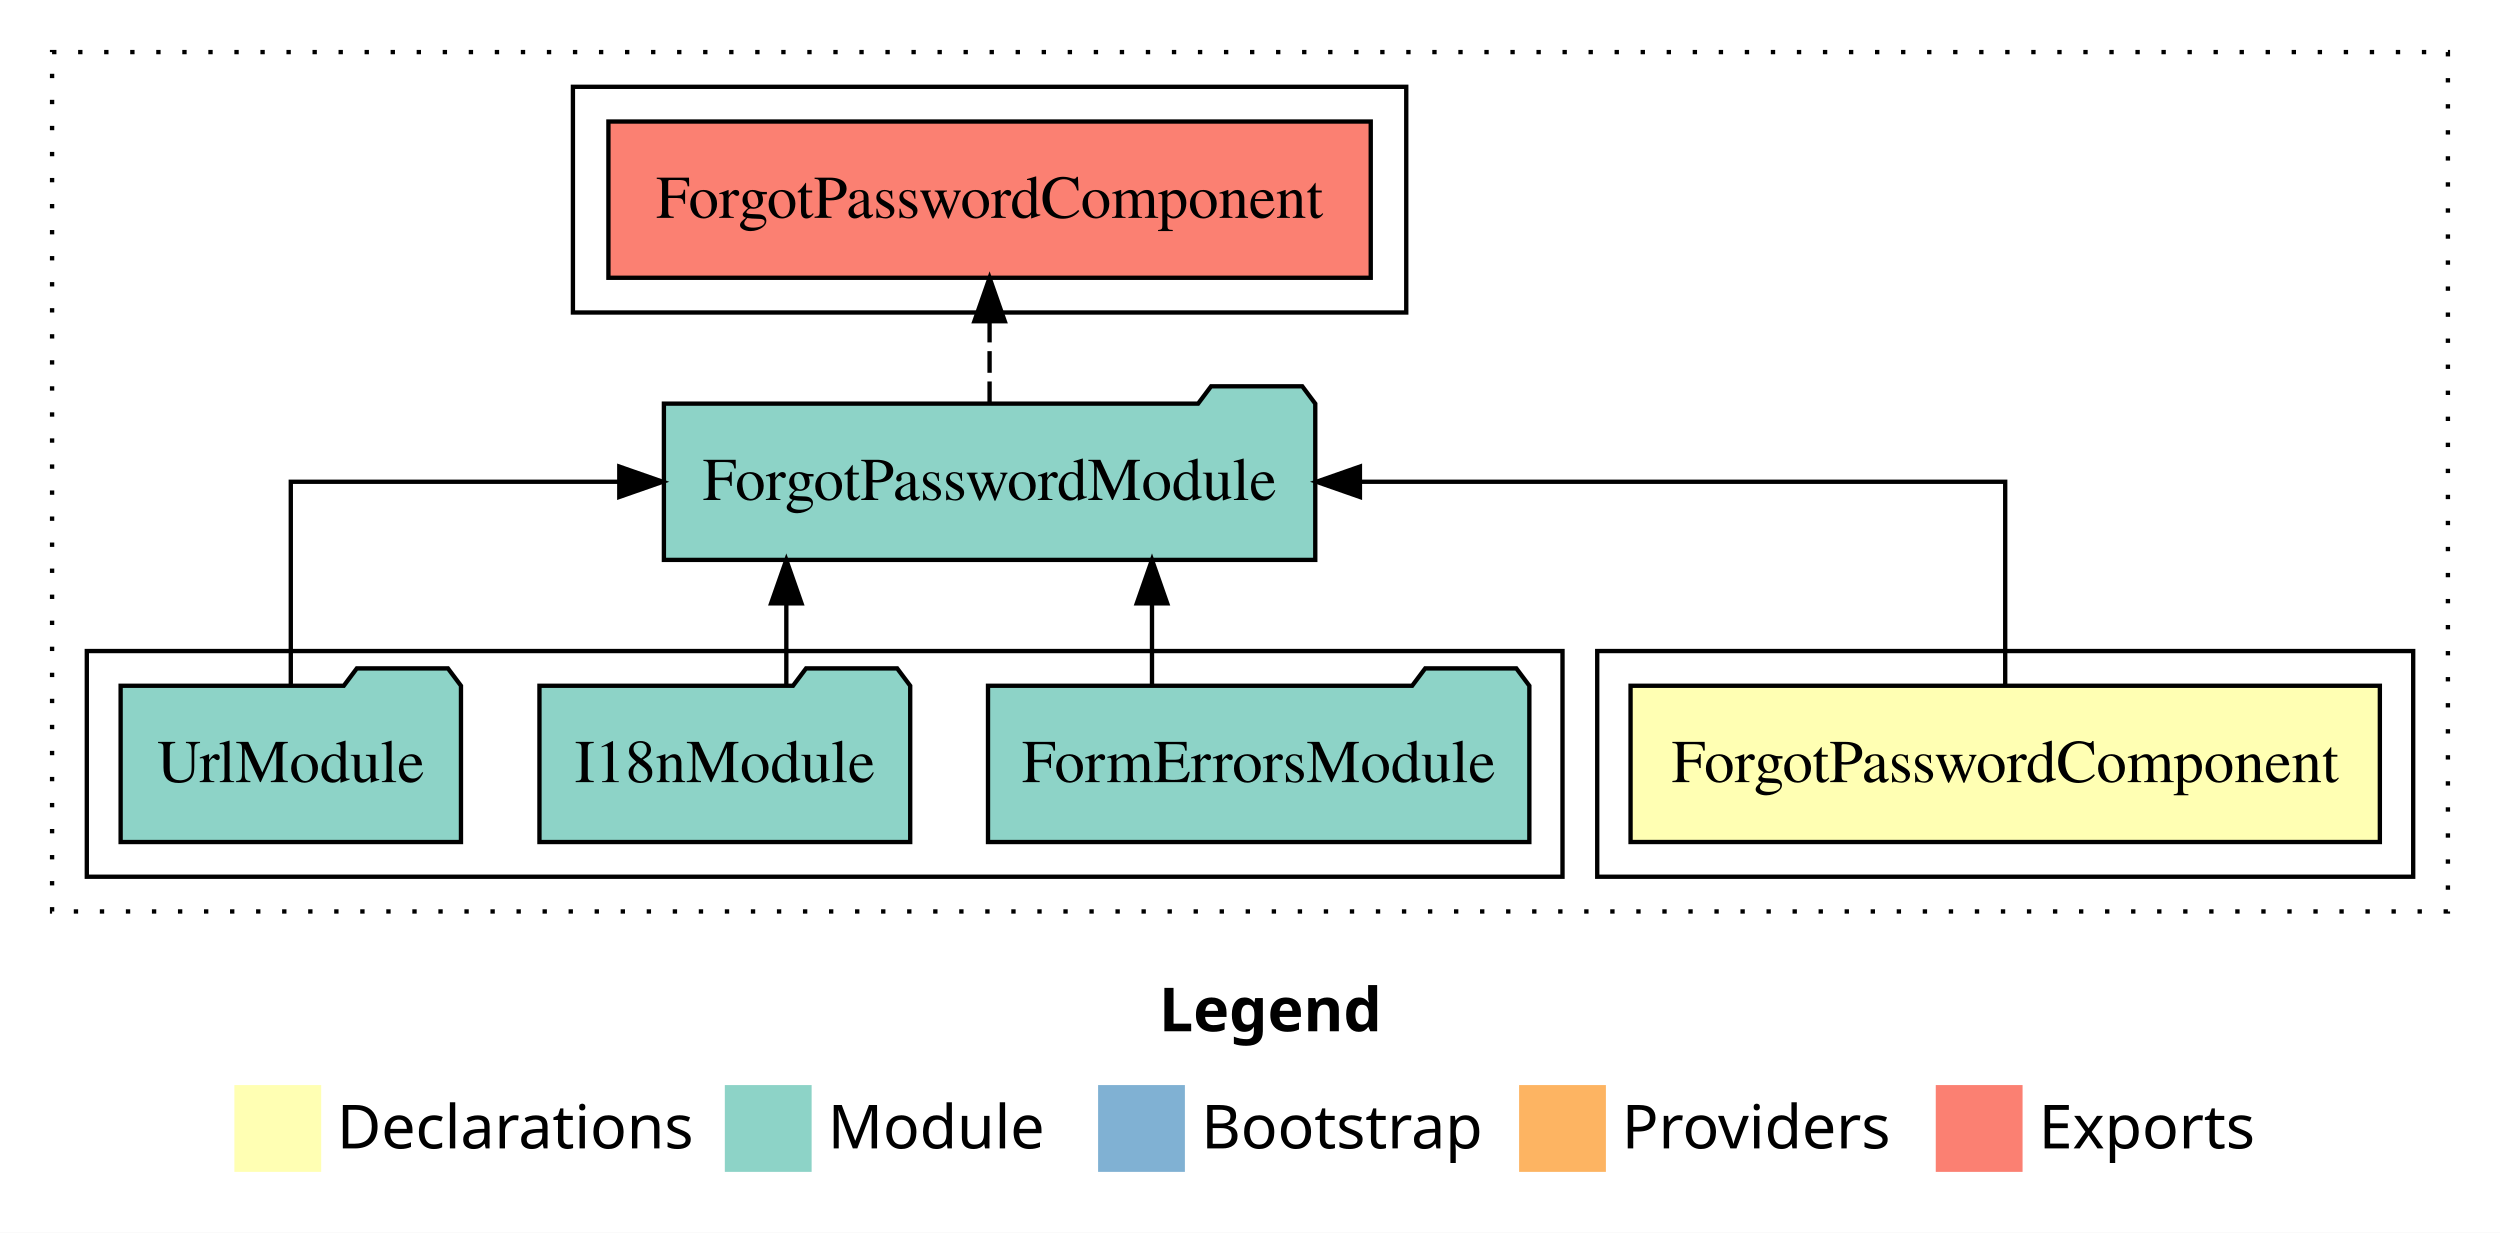
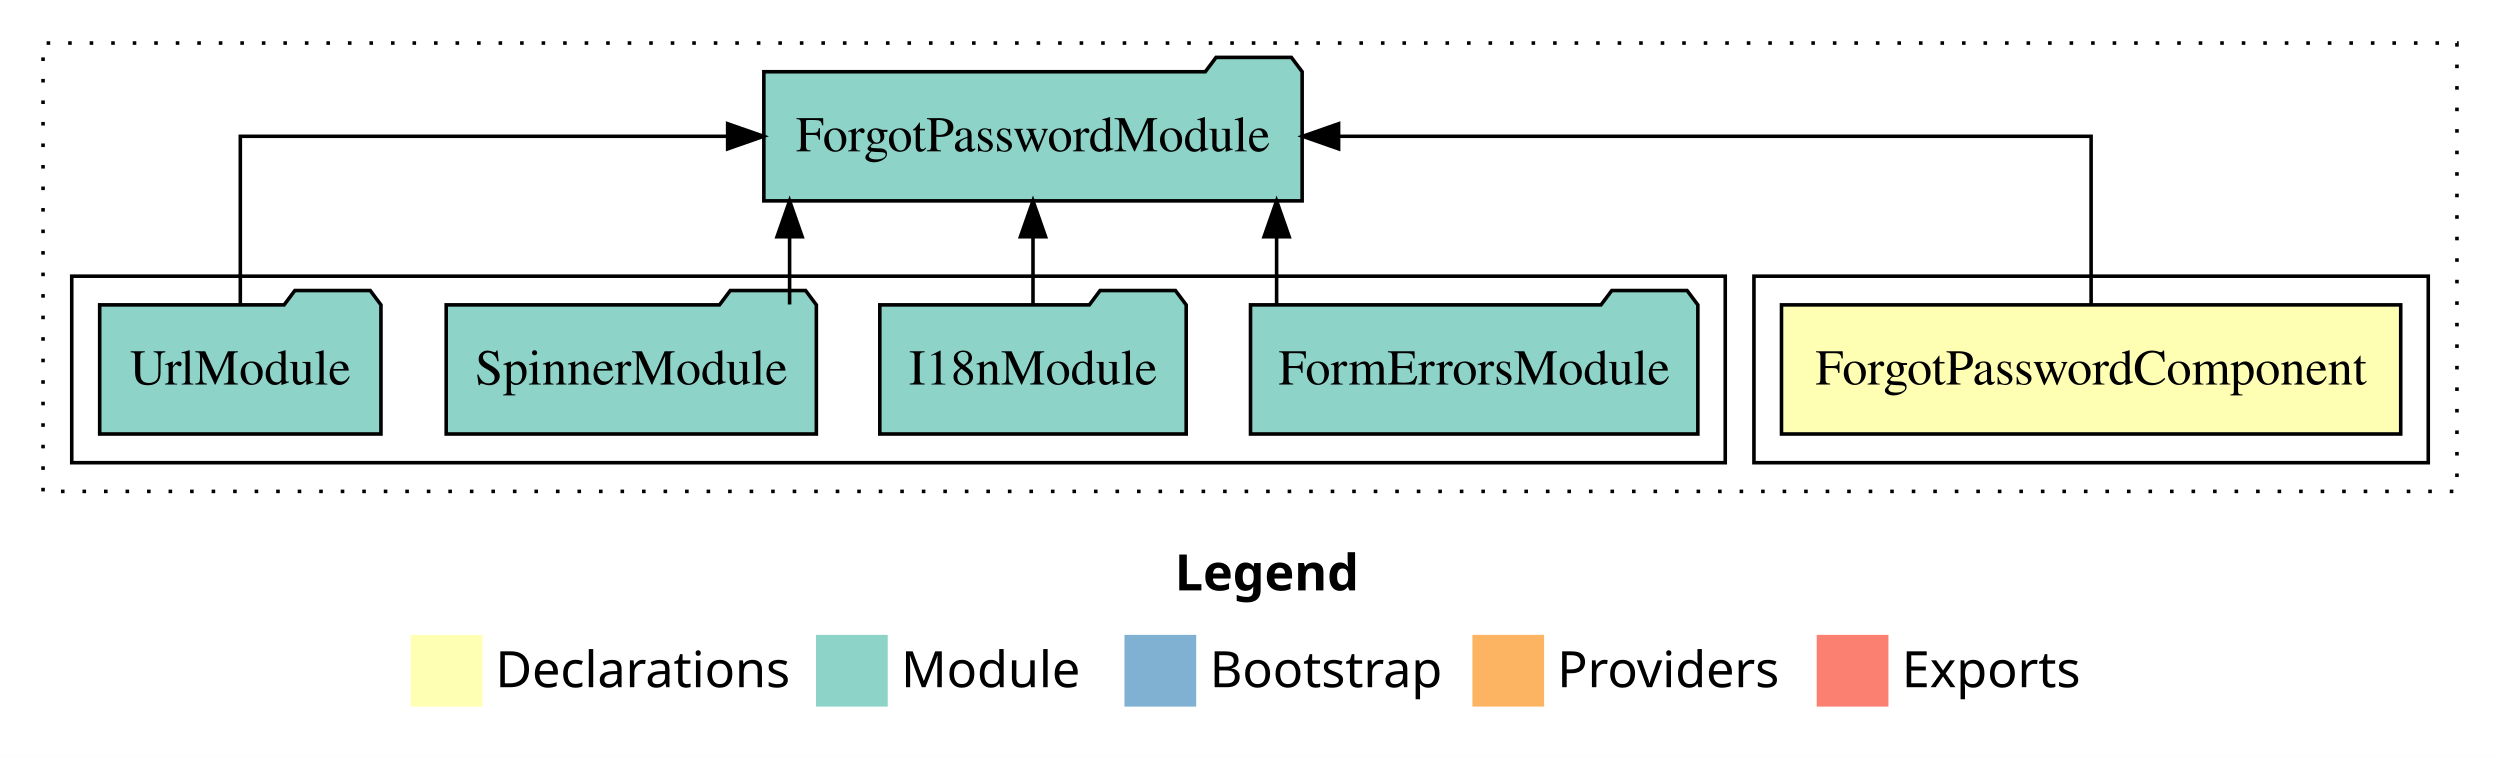
- <svg xmlns="http://www.w3.org/2000/svg" width="576pt" height="284pt" viewBox="0.00 0.00 576.00 284.00">
-   <g id="graph0" class="graph" transform="scale(1 1) rotate(0) translate(4 280)">
-     <polygon fill="#ffffff" stroke="transparent" points="-4,4 -4,-280 572,-280 572,4 -4,4" />
-     <text text-anchor="start" x="263.009" y="-42.4" font-family="sans-serif" font-weight="bold" font-size="14.00" fill="#000000">Legend</text>
-     <polygon fill="#ffffb3" stroke="transparent" points="50,-10 50,-30 70,-30 70,-10 50,-10" />
-     <text text-anchor="start" x="73.629" y="-15.4" font-family="sans-serif" font-size="14.00" fill="#000000">  Declarations</text>
-     <polygon fill="#8dd3c7" stroke="transparent" points="163,-10 163,-30 183,-30 183,-10 163,-10" />
-     <text text-anchor="start" x="186.725" y="-15.4" font-family="sans-serif" font-size="14.00" fill="#000000">  Module</text>
-     <polygon fill="#80b1d3" stroke="transparent" points="249,-10 249,-30 269,-30 269,-10 249,-10" />
-     <text text-anchor="start" x="272.781" y="-15.4" font-family="sans-serif" font-size="14.00" fill="#000000">  Bootstrap</text>
-     <polygon fill="#fdb462" stroke="transparent" points="346,-10 346,-30 366,-30 366,-10 346,-10" />
-     <text text-anchor="start" x="369.673" y="-15.4" font-family="sans-serif" font-size="14.00" fill="#000000">  Providers</text>
-     <polygon fill="#fb8072" stroke="transparent" points="442,-10 442,-30 462,-30 462,-10 442,-10" />
-     <text text-anchor="start" x="465.726" y="-15.4" font-family="sans-serif" font-size="14.00" fill="#000000">  Exports</text>
+ <svg xmlns="http://www.w3.org/2000/svg" width="697pt" height="211pt" viewBox="0.00 0.00 697.00 211.00">
+   <g id="graph0" class="graph" transform="scale(1 1) rotate(0) translate(4 207)">
+     <polygon fill="white" stroke="transparent" points="-4,4 -4,-207 693,-207 693,4 -4,4" />
+     <text text-anchor="start" x="323.51" y="-42.4" font-family="sans-serif" font-weight="bold" font-size="14.00">Legend</text>
+     <polygon fill="#ffffb3" stroke="transparent" points="110.5,-10 110.5,-30 130.5,-30 130.5,-10 110.5,-10" />
+     <text text-anchor="start" x="134.13" y="-15.4" font-family="sans-serif" font-size="14.00">  Declarations</text>
+     <polygon fill="#8dd3c7" stroke="transparent" points="223.5,-10 223.5,-30 243.5,-30 243.5,-10 223.5,-10" />
+     <text text-anchor="start" x="247.23" y="-15.4" font-family="sans-serif" font-size="14.00">  Module</text>
+     <polygon fill="#80b1d3" stroke="transparent" points="309.5,-10 309.5,-30 329.5,-30 329.5,-10 309.5,-10" />
+     <text text-anchor="start" x="333.28" y="-15.4" font-family="sans-serif" font-size="14.00">  Bootstrap</text>
+     <polygon fill="#fdb462" stroke="transparent" points="406.5,-10 406.5,-30 426.5,-30 426.5,-10 406.5,-10" />
+     <text text-anchor="start" x="430.17" y="-15.4" font-family="sans-serif" font-size="14.00">  Providers</text>
+     <polygon fill="#fb8072" stroke="transparent" points="502.5,-10 502.5,-30 522.5,-30 522.5,-10 502.5,-10" />
+     <text text-anchor="start" x="526.23" y="-15.4" font-family="sans-serif" font-size="14.00">  Exports</text>
    <g id="clust1" class="cluster">
-       <polygon fill="none" stroke="#000000" stroke-dasharray="1,5" points="8,-70 8,-268 560,-268 560,-70 8,-70" />
+       <polygon fill="none" stroke="black" stroke-dasharray="1,5" points="8,-70 8,-195 681,-195 681,-70 8,-70" />
    </g>
    <g id="clust2" class="cluster">
-       <polygon fill="none" stroke="#000000" points="364,-78 364,-130 552,-130 552,-78 364,-78" />
+       <polygon fill="none" stroke="black" points="485,-78 485,-130 673,-130 673,-78 485,-78" />
    </g>
    <g id="clust4" class="cluster">
-       <polygon fill="none" stroke="#000000" points="16,-78 16,-130 356,-130 356,-78 16,-78" />
-     </g>
-     <g id="clust5" class="cluster">
-       <polygon fill="none" stroke="#000000" points="128,-208 128,-260 320,-260 320,-208 128,-208" />
+       <polygon fill="none" stroke="black" points="16,-78 16,-130 477,-130 477,-78 16,-78" />
    </g>
    <g id="node1" class="node">
-       <polygon fill="#ffffb3" stroke="#000000" points="544.32,-122 371.68,-122 371.68,-86 544.32,-86 544.32,-122" />
-       <text text-anchor="middle" x="458" y="-99.8" font-family="Times,serif" font-size="14.00" fill="#000000">ForgotPasswordComponent</text>
+       <polygon fill="#ffffb3" stroke="black" points="665.32,-122 492.68,-122 492.68,-86 665.32,-86 665.32,-122" />
+       <text text-anchor="middle" x="579" y="-99.8" font-family="Times,serif" font-size="14.00">ForgotPasswordComponent</text>
    </g>
    <g id="node2" class="node">
-       <polygon fill="#8dd3c7" stroke="#000000" points="299.038,-187 296.038,-191 275.038,-191 272.038,-187 148.962,-187 148.962,-151 299.038,-151 299.038,-187" />
-       <text text-anchor="middle" x="224" y="-164.8" font-family="Times,serif" font-size="14.00" fill="#000000">ForgotPasswordModule</text>
+       <polygon fill="#8dd3c7" stroke="black" points="359.04,-187 356.04,-191 335.04,-191 332.04,-187 208.96,-187 208.96,-151 359.04,-151 359.04,-187" />
+       <text text-anchor="middle" x="284" y="-164.8" font-family="Times,serif" font-size="14.00">ForgotPasswordModule</text>
    </g>
    <g id="edge1" class="edge">
-       <path fill="none" stroke="#000000" d="M458,-122.106C458,-141.339 458,-169 458,-169 458,-169 309.327,-169 309.327,-169" />
-       <polygon fill="#000000" stroke="#000000" points="309.327,-165.5 299.327,-169 309.327,-172.5 309.327,-165.5" />
+       <path fill="none" stroke="black" d="M579,-122.11C579,-141.34 579,-169 579,-169 579,-169 369.2,-169 369.2,-169" />
+       <polygon fill="black" stroke="black" points="369.2,-165.5 359.2,-169 369.2,-172.5 369.2,-165.5" />
+     </g>
+     <g id="node3" class="node">
+       <polygon fill="#8dd3c7" stroke="black" points="469.36,-122 466.36,-126 445.36,-126 442.36,-122 344.64,-122 344.64,-86 469.36,-86 469.36,-122" />
+       <text text-anchor="middle" x="407" y="-99.8" font-family="Times,serif" font-size="14.00">FormErrorsModule</text>
+     </g>
+     <g id="edge2" class="edge">
+       <path fill="none" stroke="black" d="M351.92,-122.11C351.92,-122.11 351.92,-140.99 351.92,-140.99" />
+       <polygon fill="black" stroke="black" points="348.42,-140.99 351.92,-150.99 355.42,-140.99 348.42,-140.99" />
+     </g>
+     <g id="node4" class="node">
+       <polygon fill="#8dd3c7" stroke="black" points="326.71,-122 323.71,-126 302.71,-126 299.71,-122 241.29,-122 241.29,-86 326.71,-86 326.71,-122" />
+       <text text-anchor="middle" x="284" y="-99.8" font-family="Times,serif" font-size="14.00">I18nModule</text>
+     </g>
+     <g id="edge3" class="edge">
+       <path fill="none" stroke="black" d="M284,-122.11C284,-122.11 284,-140.99 284,-140.99" />
+       <polygon fill="black" stroke="black" points="280.5,-140.99 284,-150.99 287.5,-140.99 280.5,-140.99" />
+     </g>
+     <g id="node5" class="node">
+       <polygon fill="#8dd3c7" stroke="black" points="223.6,-122 220.6,-126 199.6,-126 196.6,-122 120.4,-122 120.4,-86 223.6,-86 223.6,-122" />
+       <text text-anchor="middle" x="172" y="-99.8" font-family="Times,serif" font-size="14.00">SpinnerModule</text>
+     </g>
+     <g id="edge4" class="edge">
+       <path fill="none" stroke="black" d="M216.14,-122.11C216.14,-122.11 216.14,-140.99 216.14,-140.99" />
+       <polygon fill="black" stroke="black" points="212.64,-140.99 216.14,-150.99 219.64,-140.99 212.64,-140.99" />
    </g>
    <g id="node6" class="node">
-       <polygon fill="#fb8072" stroke="#000000" points="311.82,-252 136.18,-252 136.18,-216 311.82,-216 311.82,-252" />
-       <text text-anchor="middle" x="224" y="-229.8" font-family="Times,serif" font-size="14.00" fill="#000000">ForgotPasswordComponent </text>
+       <polygon fill="#8dd3c7" stroke="black" points="102.21,-122 99.21,-126 78.21,-126 75.21,-122 23.79,-122 23.79,-86 102.21,-86 102.21,-122" />
+       <text text-anchor="middle" x="63" y="-99.8" font-family="Times,serif" font-size="14.00">UrlModule</text>
    </g>
    <g id="edge5" class="edge">
-       <path fill="none" stroke="#000000" stroke-dasharray="5,2" d="M224,-187.106C224,-187.106 224,-205.991 224,-205.991" />
-       <polygon fill="#000000" stroke="#000000" points="220.5,-205.991 224,-215.991 227.5,-205.991 220.5,-205.991" />
-     </g>
-     <g id="node3" class="node">
-       <polygon fill="#8dd3c7" stroke="#000000" points="348.363,-122 345.363,-126 324.363,-126 321.363,-122 223.637,-122 223.637,-86 348.363,-86 348.363,-122" />
-       <text text-anchor="middle" x="286" y="-99.8" font-family="Times,serif" font-size="14.00" fill="#000000">FormErrorsModule</text>
-     </g>
-     <g id="edge2" class="edge">
-       <path fill="none" stroke="#000000" d="M261.419,-122.106C261.419,-122.106 261.419,-140.991 261.419,-140.991" />
-       <polygon fill="#000000" stroke="#000000" points="257.919,-140.991 261.419,-150.991 264.919,-140.991 257.919,-140.991" />
-     </g>
-     <g id="node4" class="node">
-       <polygon fill="#8dd3c7" stroke="#000000" points="205.711,-122 202.711,-126 181.711,-126 178.711,-122 120.289,-122 120.289,-86 205.711,-86 205.711,-122" />
-       <text text-anchor="middle" x="163" y="-99.8" font-family="Times,serif" font-size="14.00" fill="#000000">I18nModule</text>
-     </g>
-     <g id="edge3" class="edge">
-       <path fill="none" stroke="#000000" d="M177.168,-122.106C177.168,-122.106 177.168,-140.991 177.168,-140.991" />
-       <polygon fill="#000000" stroke="#000000" points="173.668,-140.991 177.168,-150.991 180.668,-140.991 173.668,-140.991" />
-     </g>
-     <g id="node5" class="node">
-       <polygon fill="#8dd3c7" stroke="#000000" points="102.208,-122 99.208,-126 78.208,-126 75.208,-122 23.792,-122 23.792,-86 102.208,-86 102.208,-122" />
-       <text text-anchor="middle" x="63" y="-99.8" font-family="Times,serif" font-size="14.00" fill="#000000">UrlModule</text>
-     </g>
-     <g id="edge4" class="edge">
-       <path fill="none" stroke="#000000" d="M63,-122.106C63,-141.339 63,-169 63,-169 63,-169 138.685,-169 138.685,-169" />
-       <polygon fill="#000000" stroke="#000000" points="138.685,-172.5 148.685,-169 138.685,-165.5 138.685,-172.5" />
+       <path fill="none" stroke="black" d="M63,-122.11C63,-141.34 63,-169 63,-169 63,-169 198.87,-169 198.87,-169" />
+       <polygon fill="black" stroke="black" points="198.87,-172.5 208.87,-169 198.87,-165.5 198.87,-172.5" />
    </g>
  </g>
</svg>
